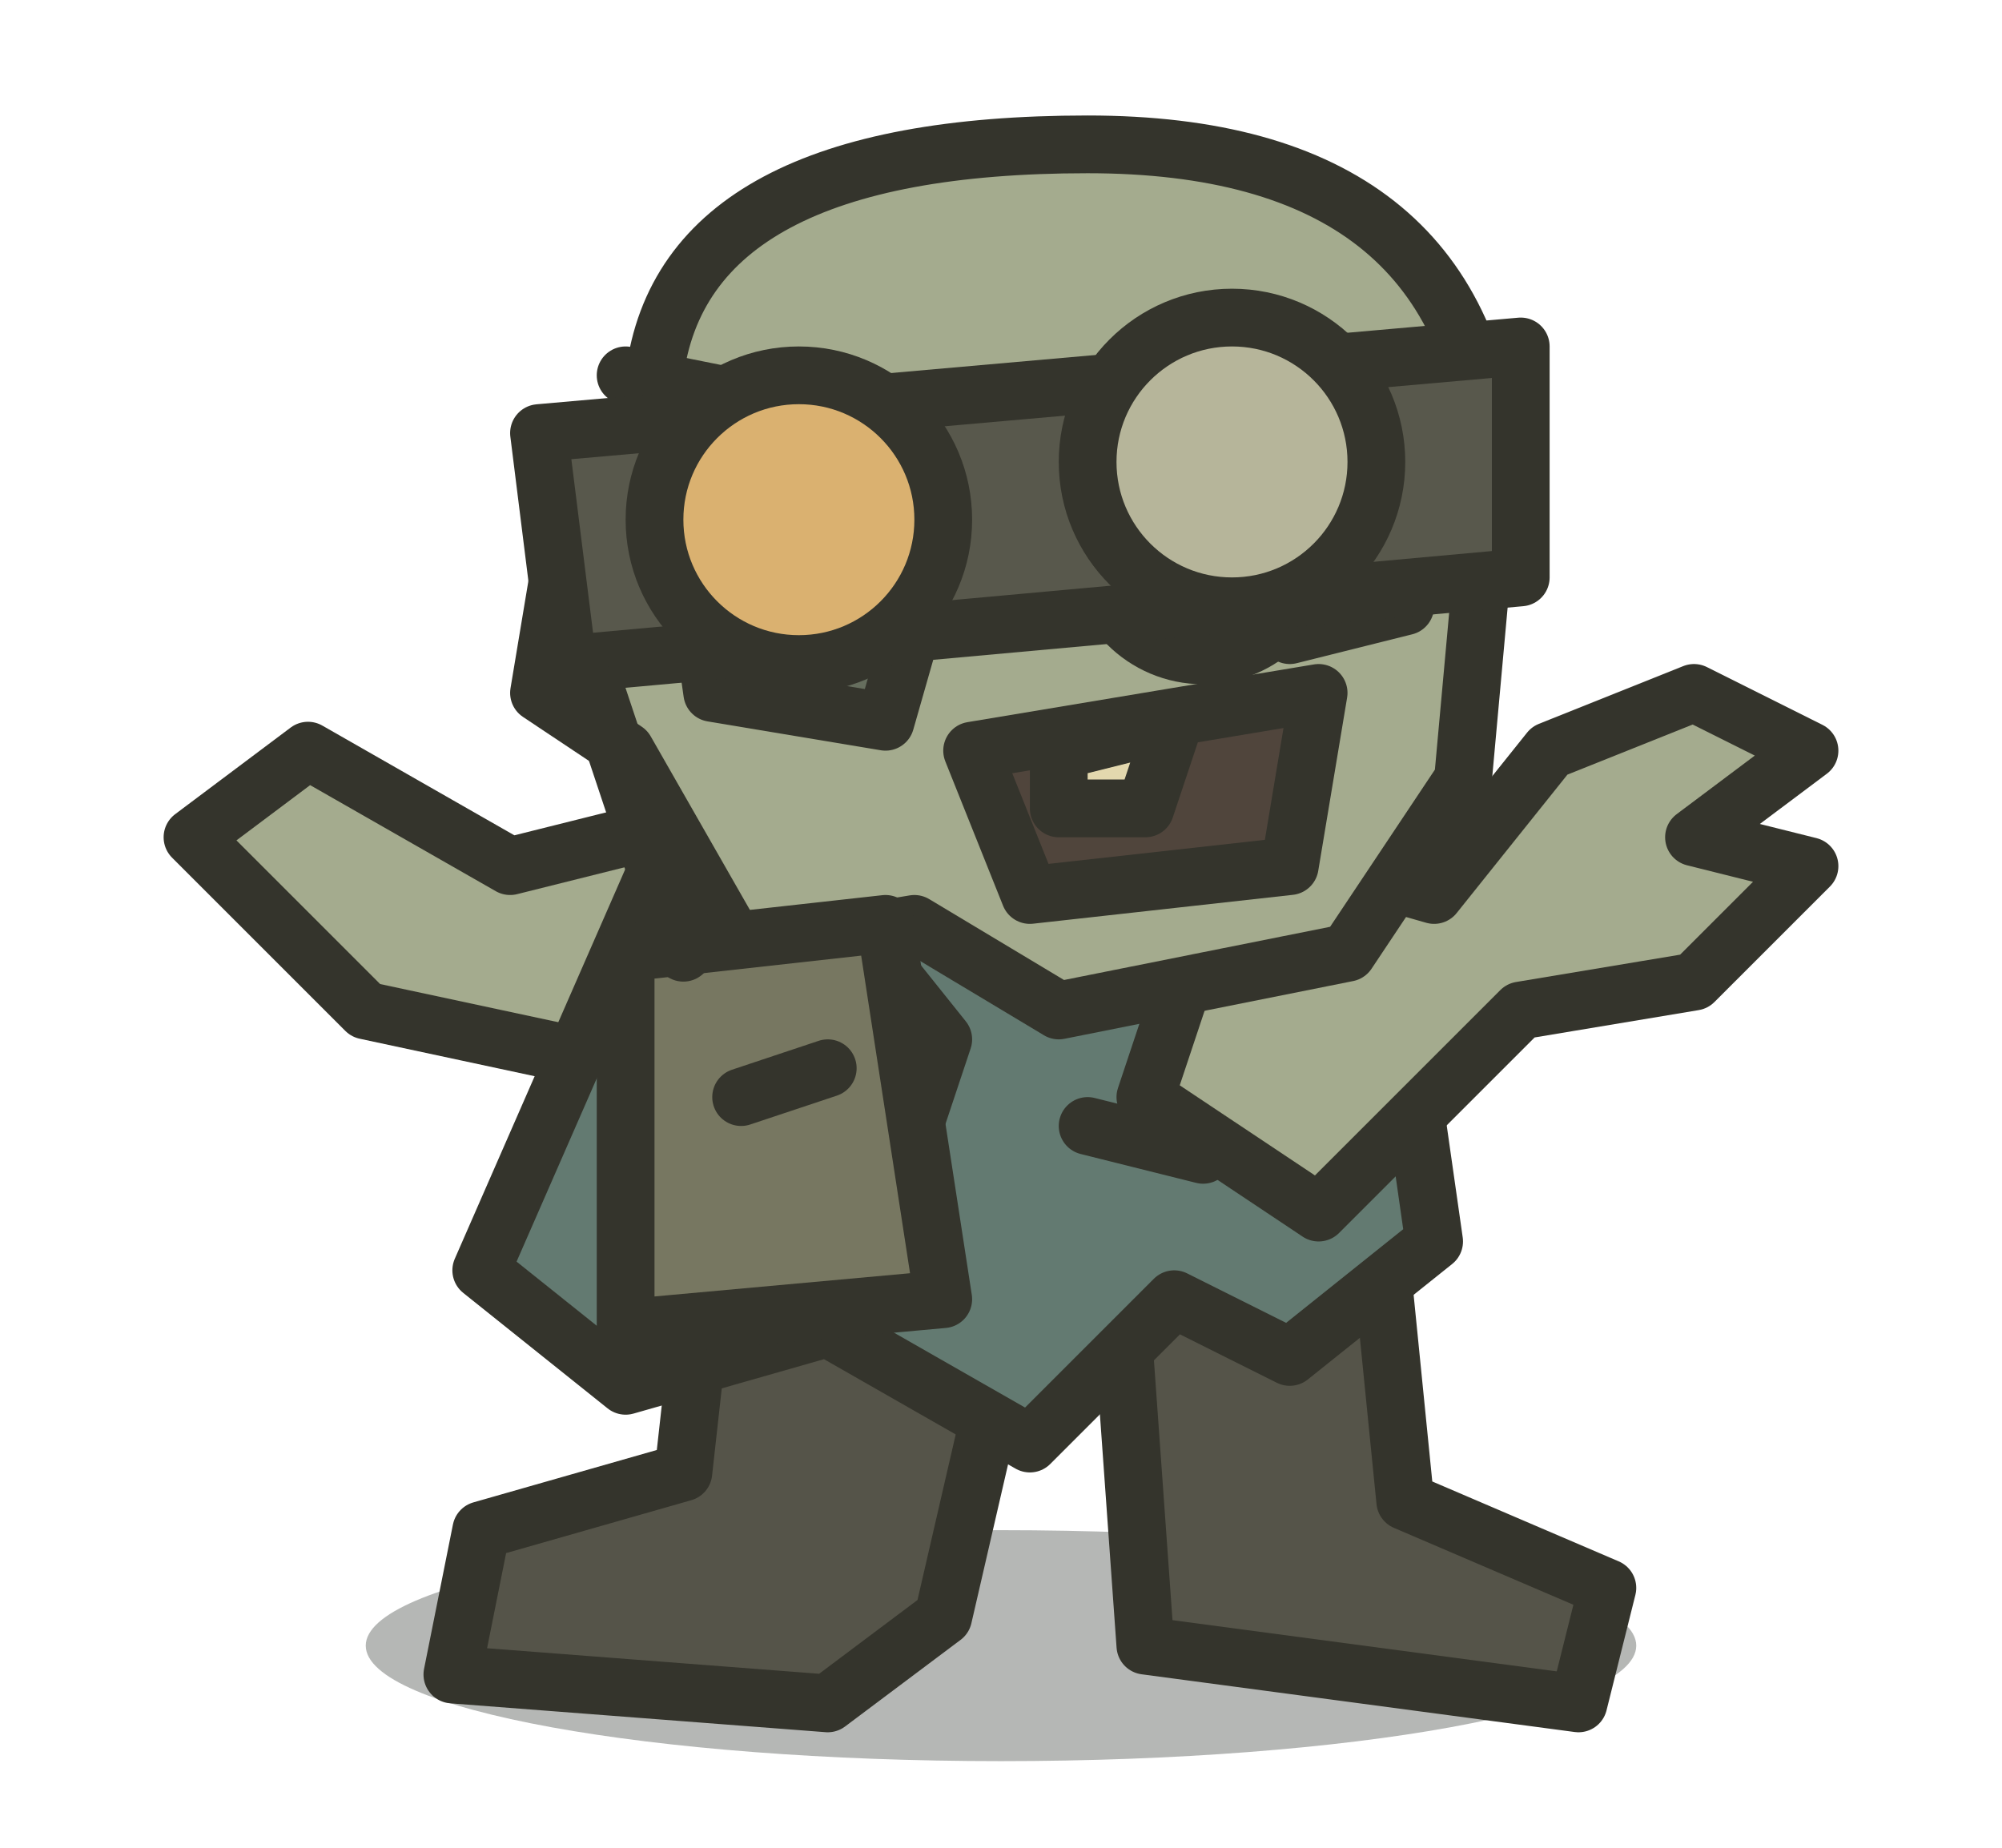
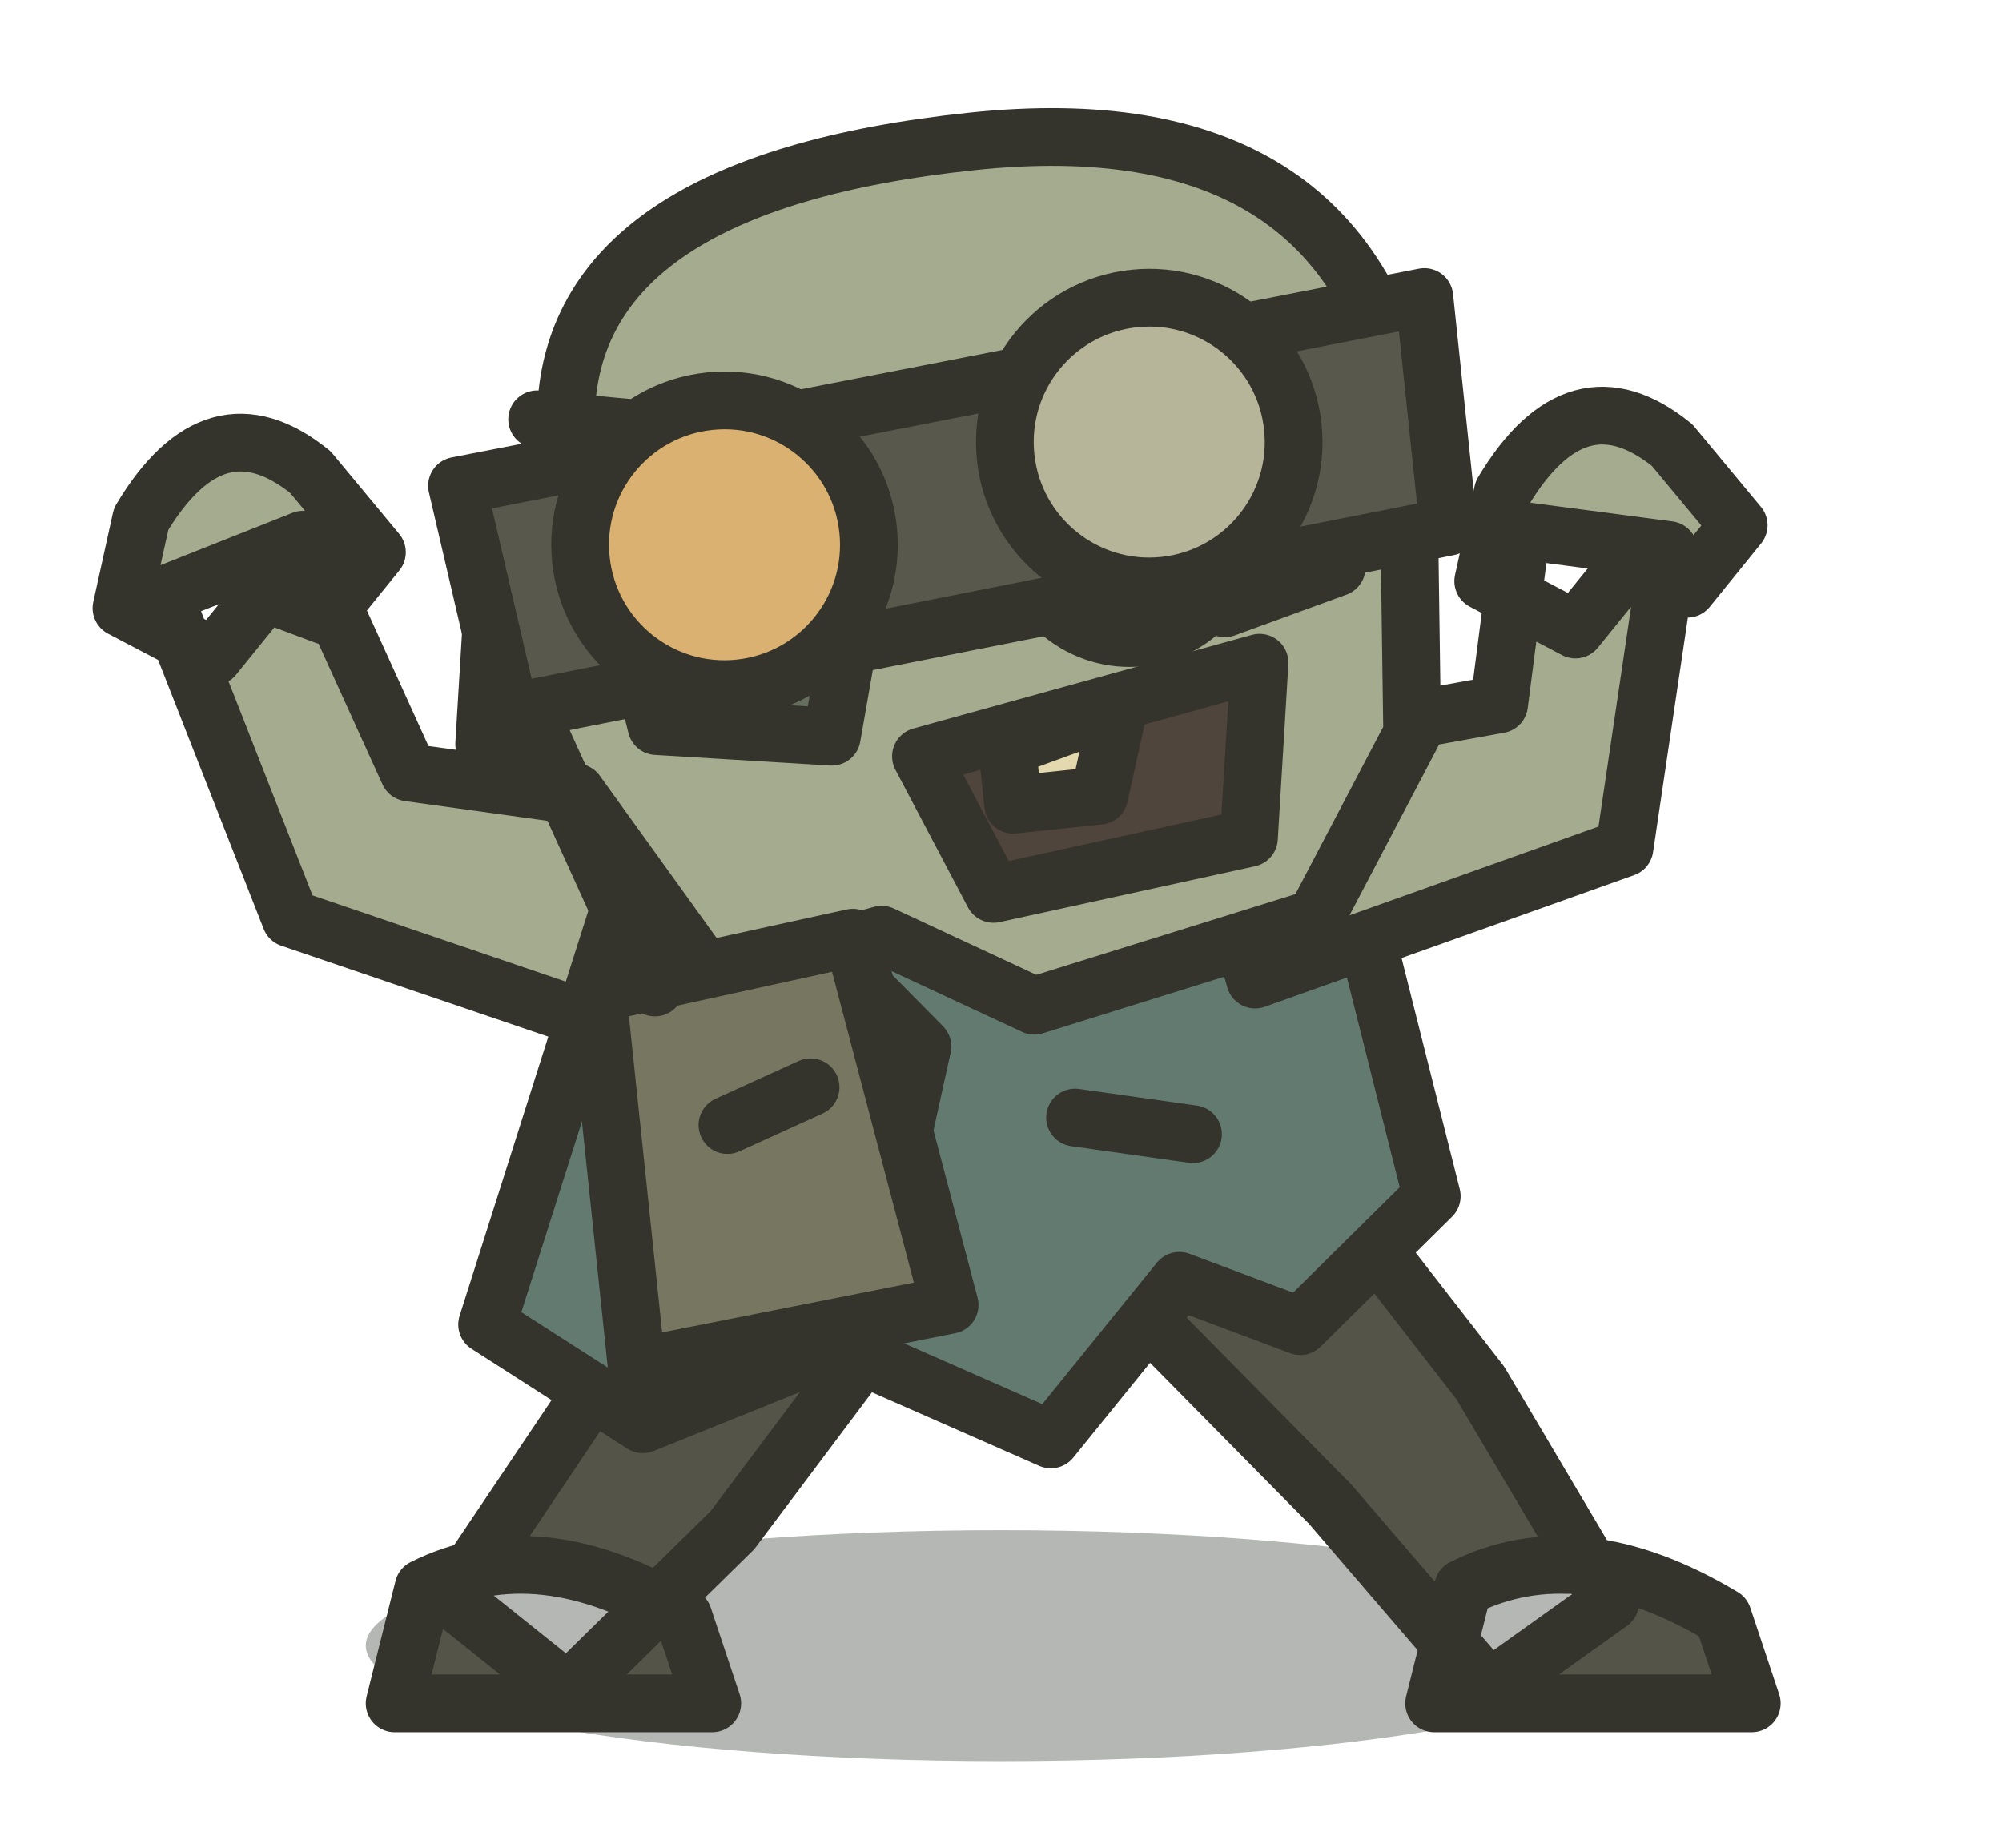
<svg xmlns="http://www.w3.org/2000/svg" width="52" height="48" viewBox="0 0 64 64">
  <ellipse cx="32" cy="57" rx="22" ry="4" fill="#252b27" opacity=".34" />
  <g stroke="#34342c" stroke-width="2" stroke-linecap="round" stroke-linejoin="round">
-     <path d="M22 42l11 1-3 13-4 3-13-1 1-5 7-2zm14 1 9-1 1 10 7 3-1 4-15-2z" fill="#555449" />
-     <path d="M23 28l-8 2-7-4-4 3 6 6 14 3z" fill="#a4ab8e" />
-     <path d="M21 28q7-6 16-4l8 5 2 14-5 4-4-2-5 5-7-4-7 2-5-4z" fill="#637a71" />
-     <path d="m26 31 4 5-2 6m7-3 4 1" fill="none" />
-     <path d="M40 29l7 2 4-5 5-2 4 2-4 3 4 1-4 4-6 1-7 7-6-4z" fill="#a4ab8e" />
-     <g transform="translate(0 0)">
-       <path d="M20 13q1-8 15-8 13 0 14 11l-1 11-4 6-10 2-5-3-6 1-4-7-3-2 1-6 3 1z" fill="#a4ab8e" />
-       <path d="M21 17l9 1-2 7-6-1z" fill="#666e5e" />
-       <circle cx="25" cy="20" r="2.5" fill="#fff0ad" />
-       <circle cx="39" cy="19" r="3.7" fill="#fff0ad" />
-       <circle cx="40" cy="19" r="1" fill="#403e34" />
-       <path d="M31 26l12-2-1 6-9 1z" fill="#50453c" />
-       <path d="m34 26 4-1-1 3-3 0z" fill="#e3d8ae" />
-       <path d="m19 13 5 1m18 8 4-1" fill="none" />
-       <path d="m16 15 34-3v8l-33 3z" fill="#58584c" />
-       <circle cx="25" cy="18" r="5" fill="#dab170" />
-       <circle cx="40" cy="16" r="5" fill="#b6b59a" />
+     <path d="M22.7,39.8 17.3,49.0 13.0,55.4 17.0,58.6 22.7,53.0 29.3,44.2ZM36.0,44.6 43.4,52.1 48.9,58.5 53.1,55.5 48.6,47.9 42.0,39.4ZM12,55q4-2 9,1l1,3h-11zM48,55q4-2 9,1l1,3h-11z" fill="#555449" />
+     <g transform="translate(0 0) rotate(-6 32 43)">
+       <path d="M23.4,27.2 13.3,24.7 10.5,16.3 5.5,17.7 8.7,29.3 20.6,34.8ZM5,15q3-4 6-1l2,3-2,2-2-1-2,2-3-2z" fill="#a4ab8e" />
+       <path d="M21 28q7-6 16-4l8 5 2 14-5 4-4-2-5 5-7-4-7 2-5-4z" fill="#637a71" />
+       <path d="m26 31 4 5-2 6m7-3 4 1" fill="none" />
+       <path d="M41.7,34.9 54.9,31.7 57.5,21.6 52.5,20.4 51.1,26.3 40.3,27.1ZM52,19q3-4 6-1l2,3-2,2-2-1-2,2-3-2z" fill="#a4ab8e" />
+       <g transform="translate(0 0)">
+         <path d="M20 13q1-8 15-8 13 0 14 11l-1 11-4 6-10 2-5-3-6 1-4-7-3-2 1-6 3 1z" fill="#a4ab8e" />
+         <path d="M21 17l9 1-2 7-6-1z" fill="#666e5e" />
+         <circle cx="25" cy="20" r="2.5" fill="#fff0ad" />
+         <circle cx="39" cy="19" r="3.7" fill="#fff0ad" />
+         <circle cx="40" cy="19" r="1" fill="#403e34" />
+         <path d="M31 26l12-2-1 6-9 1z" fill="#50453c" />
+         <path d="m34 26 4-1-1 3-3 0z" fill="#e3d8ae" />
+         <path d="m19 13 5 1m18 8 4-1" fill="none" />
+         <path d="m16 15 34-3v8l-33 3z" fill="#58584c" />
+         <circle cx="25" cy="18" r="5" fill="#dab170" />
+         <circle cx="40" cy="16" r="5" fill="#b6b59a" />
+       </g>
+       <path d="m19 33 9-1 2 13-11 1z" fill="#777761" />
+       <path d="m21 33-3-9m5 14 3-1" fill="none" />
    </g>
-     <path d="m19 33 9-1 2 13-11 1z" fill="#777761" />
-     <path d="m21 33-3-9m5 14 3-1" fill="none" />
  </g>
</svg>
